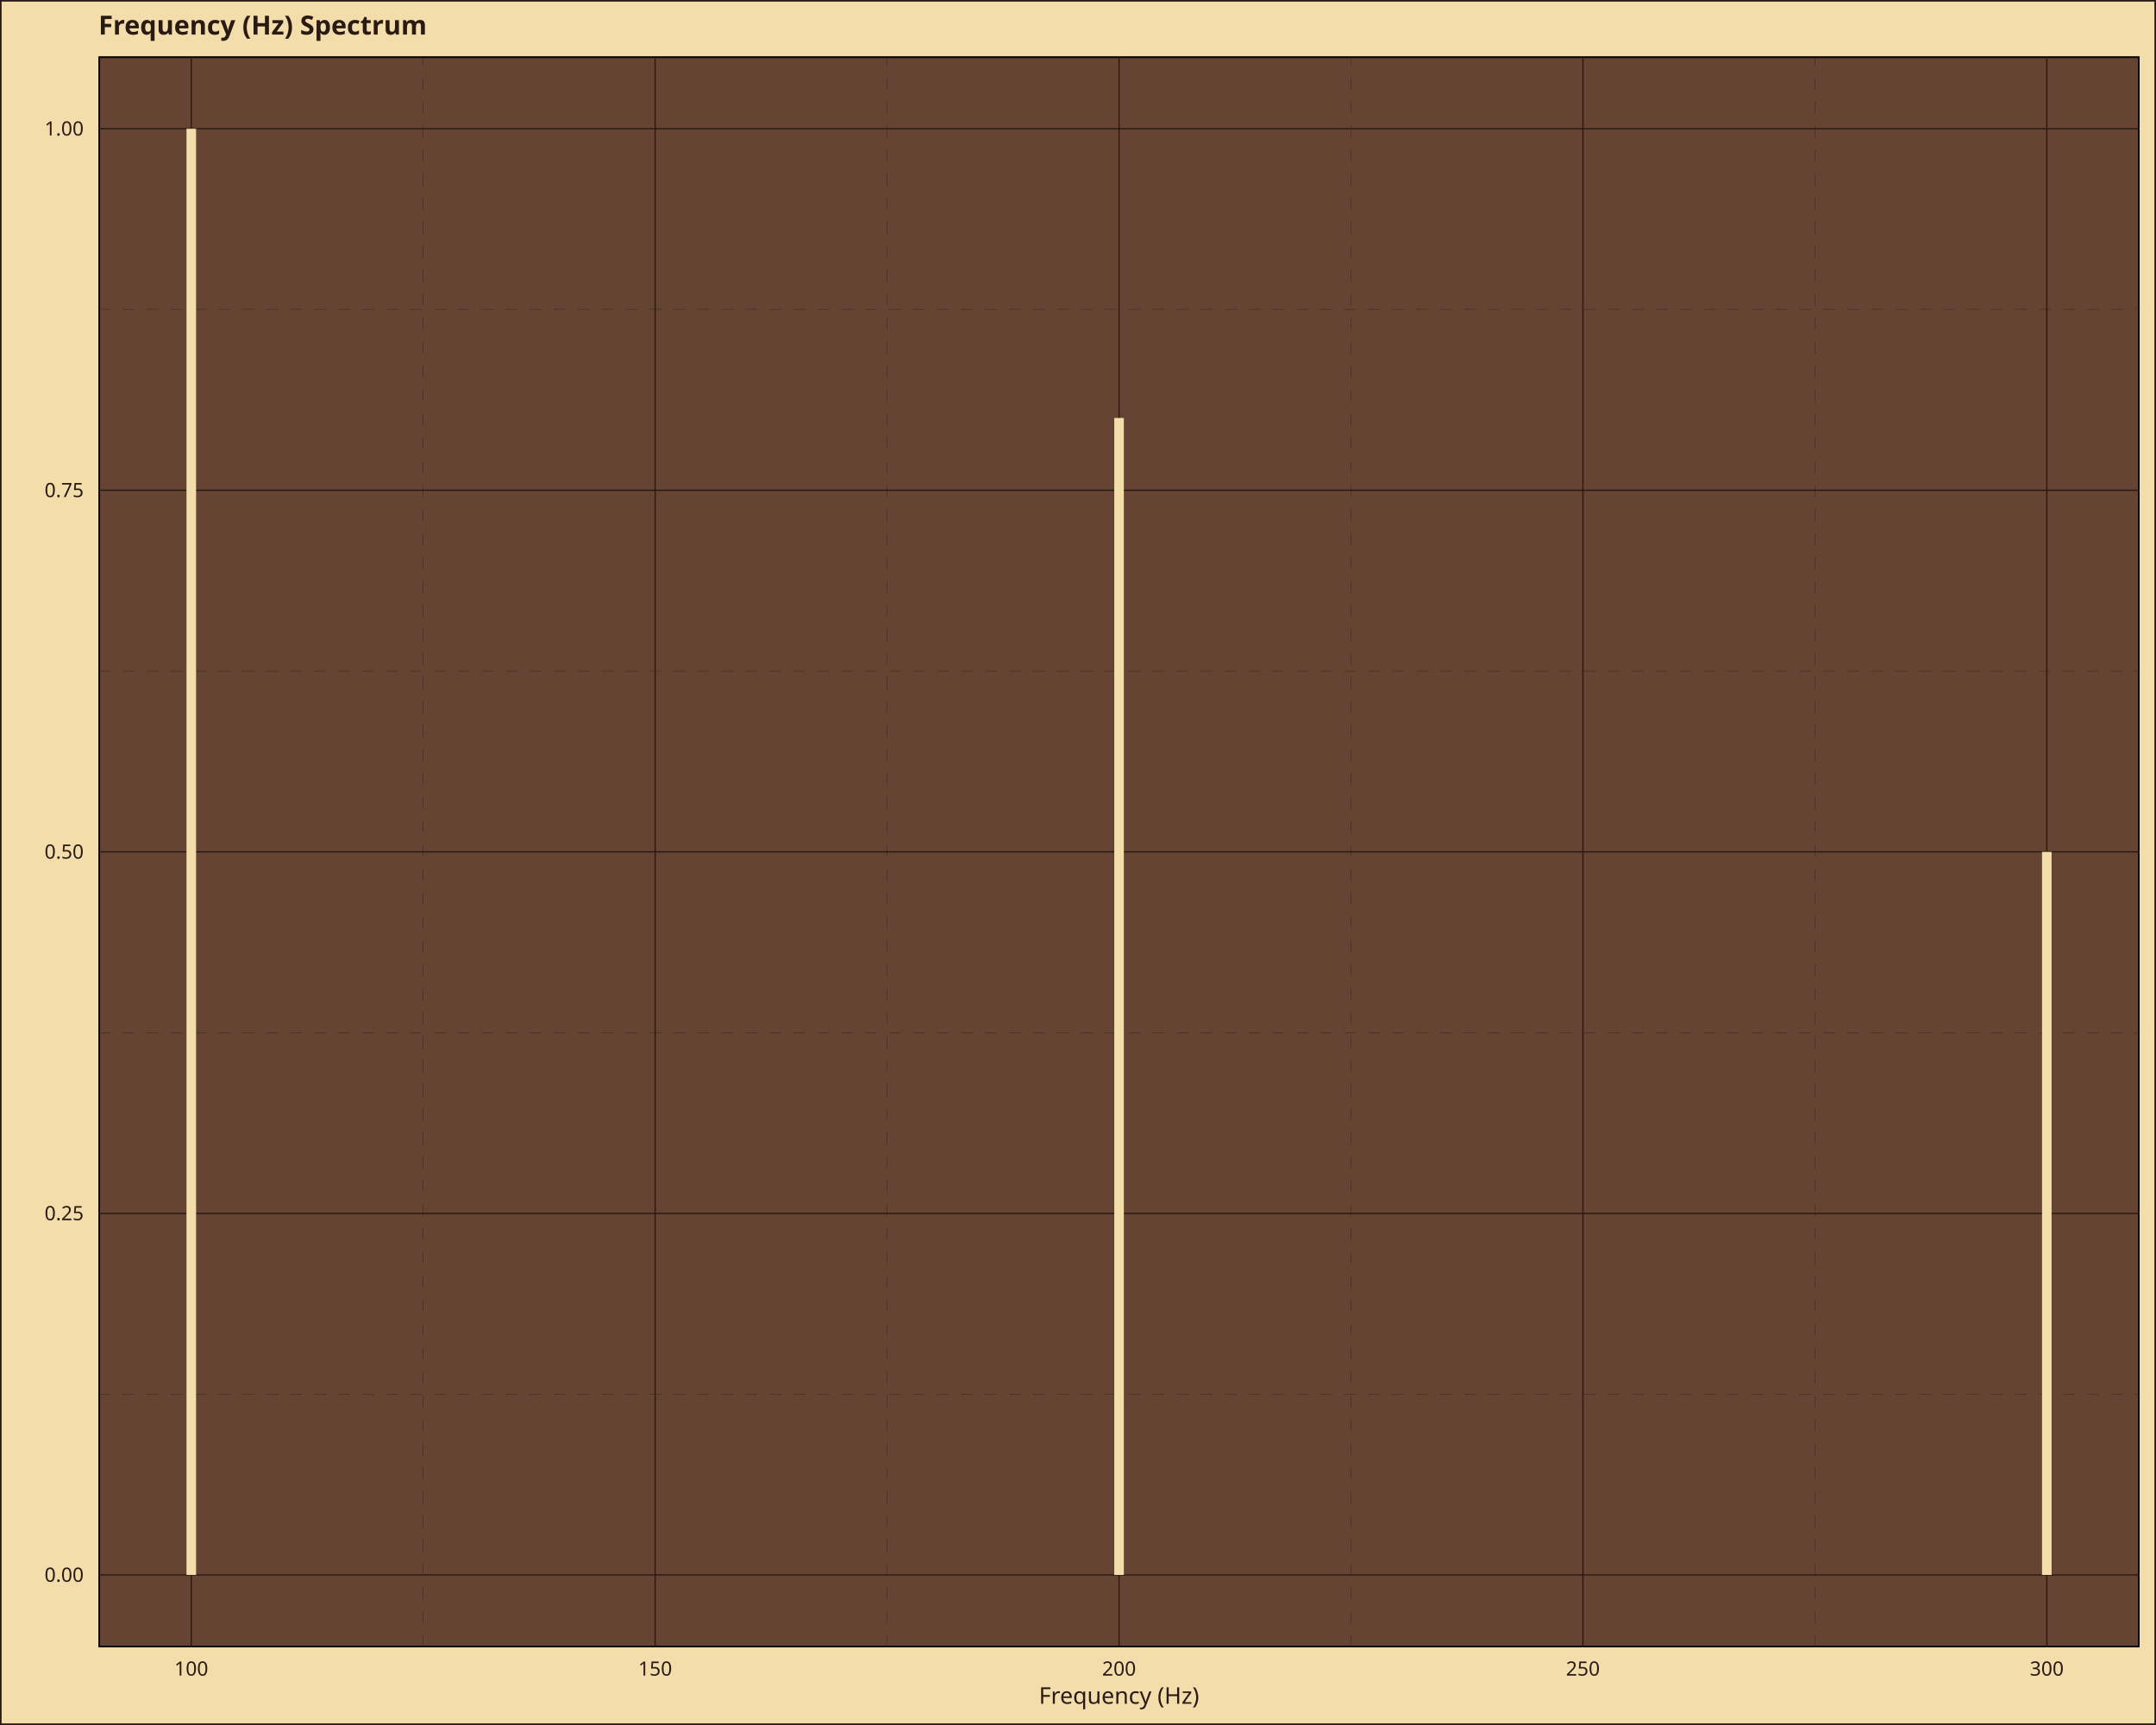
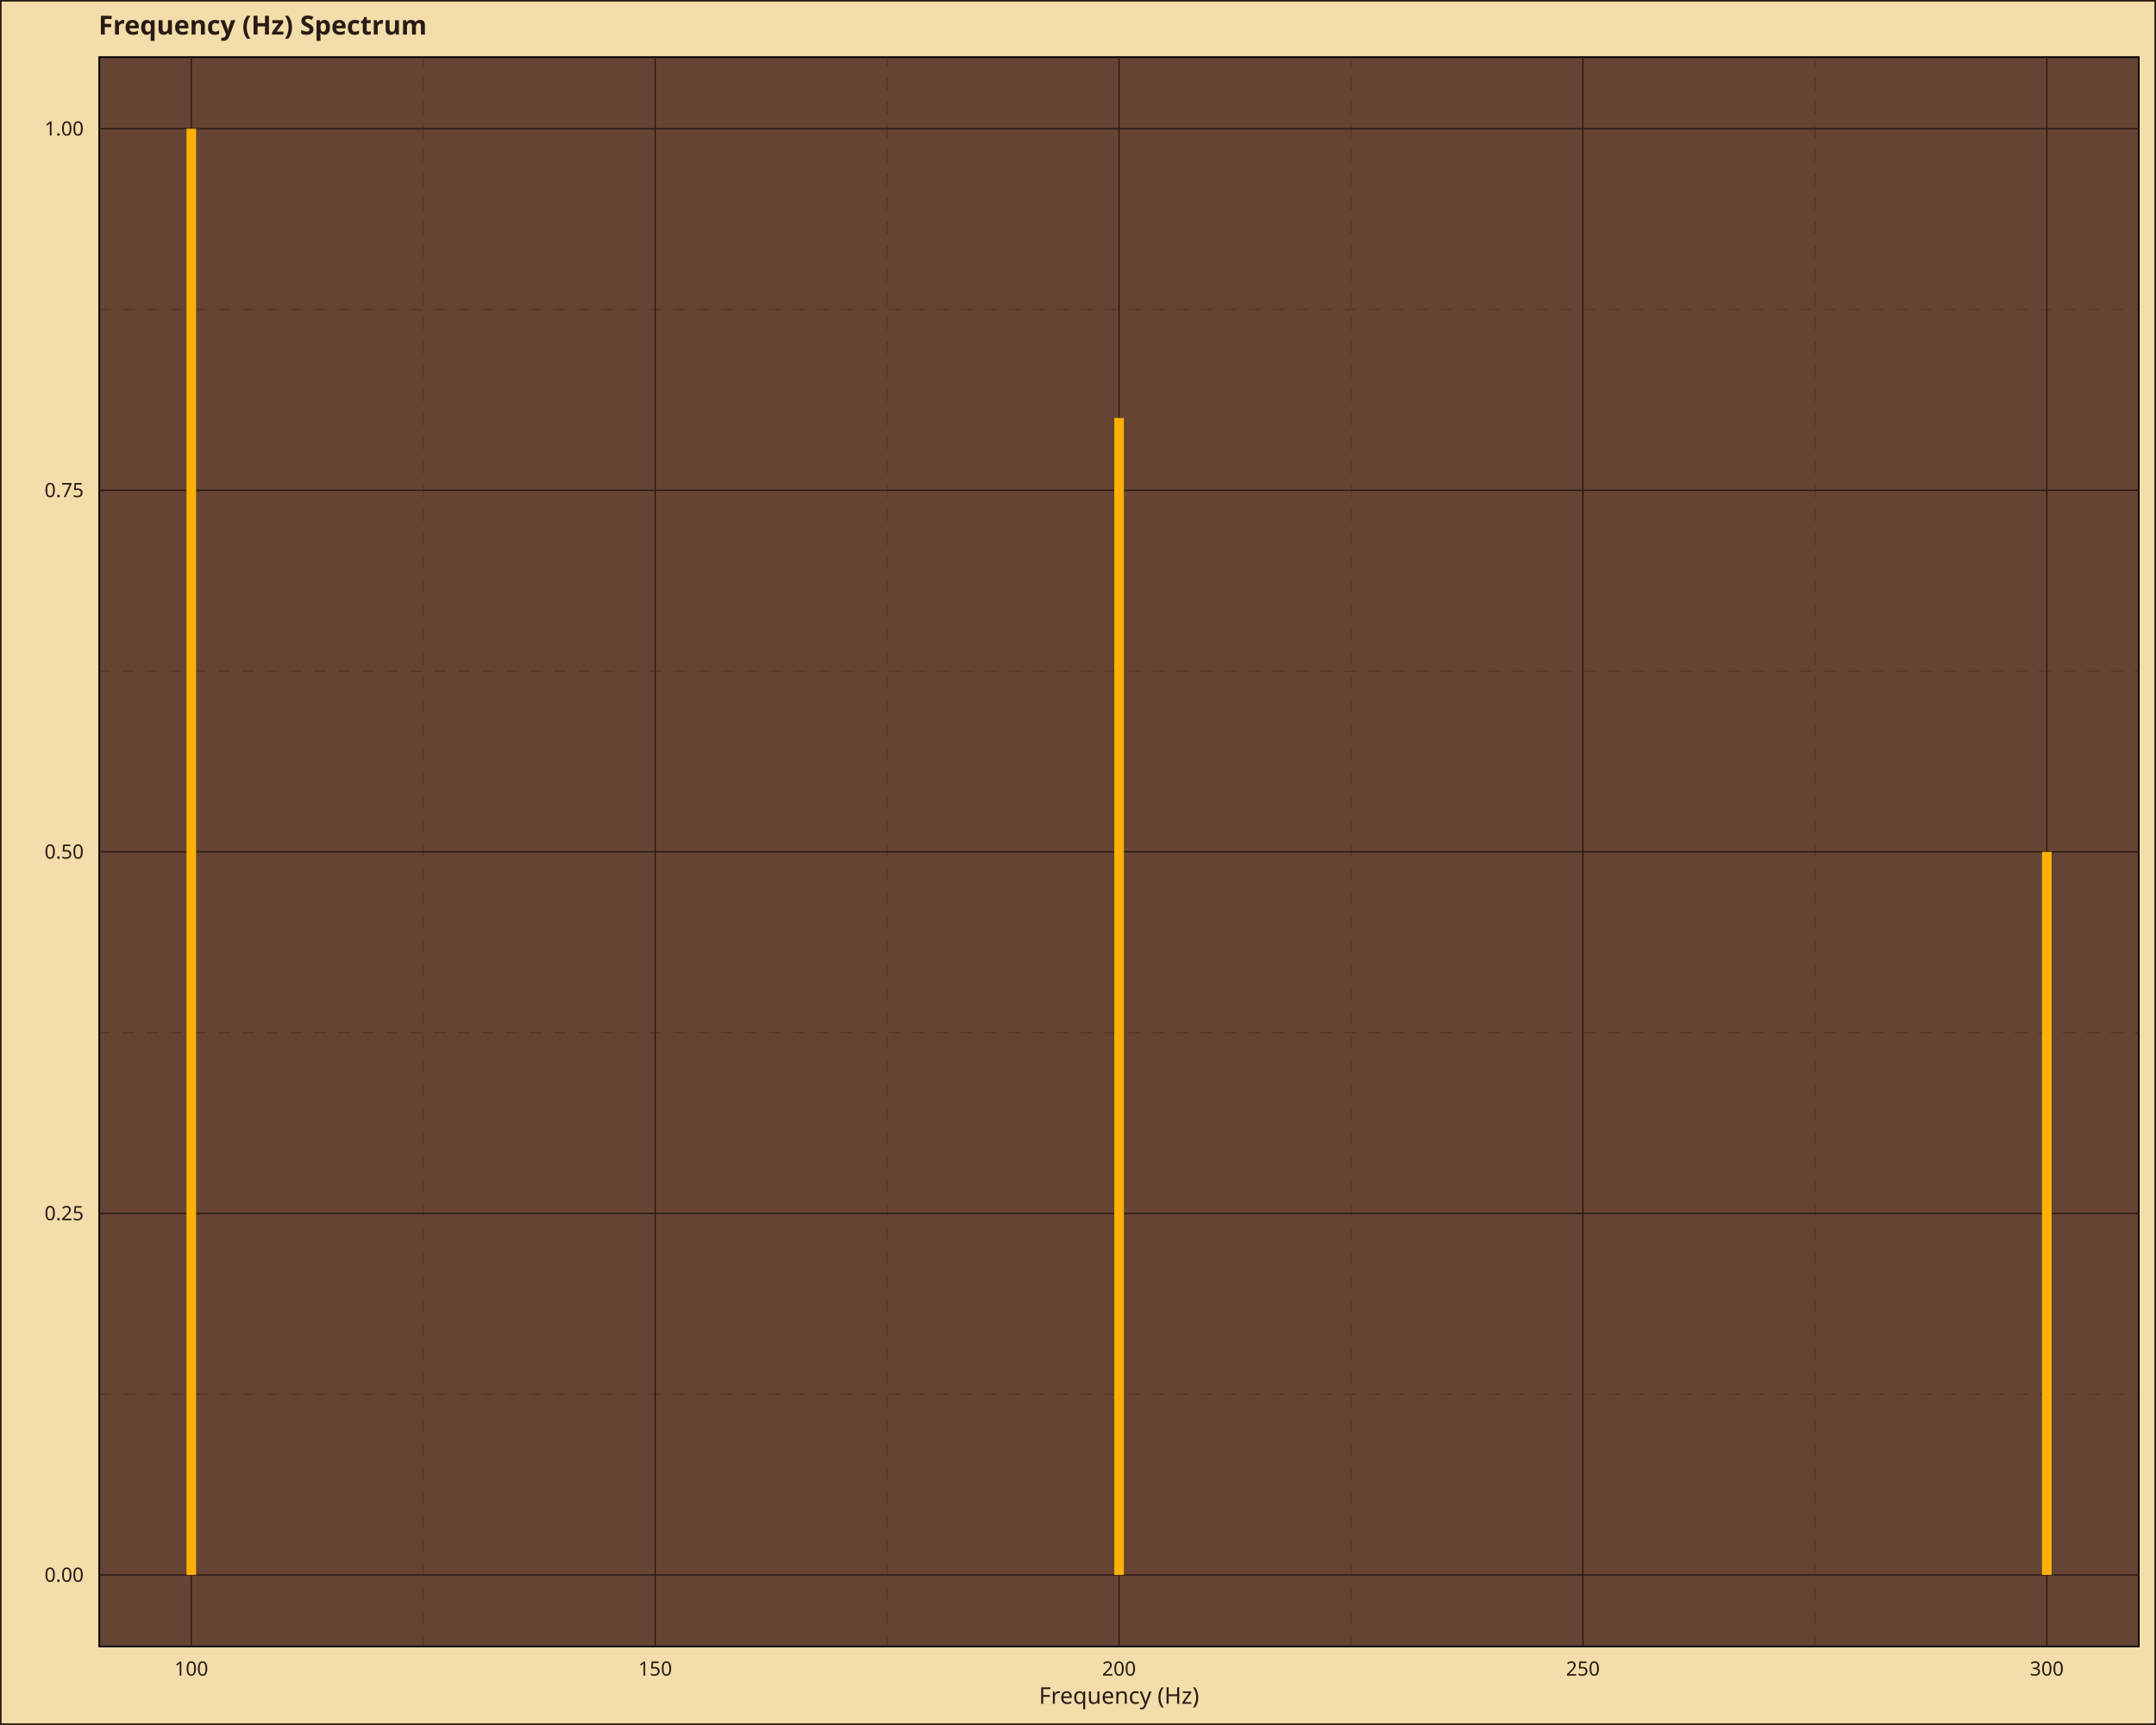
<svg xmlns="http://www.w3.org/2000/svg" class="svglite" data-engine-version="2.0" width="720.00pt" height="576.00pt" viewBox="0 0 720.00 576.00">
  <defs>
    <style type="text/css">
    .svglite line, .svglite polyline, .svglite polygon, .svglite path, .svglite rect, .svglite circle {
      fill: none;
      stroke: #000000;
      stroke-linecap: round;
      stroke-linejoin: round;
      stroke-miterlimit: 10.00;
    }
  </style>
  </defs>
  <rect width="100%" height="100%" style="stroke: none; fill: #FFFFFF;" />
  <defs>
    <clipPath id="cpMC4wMHw3MjAuMDB8MC4wMHw1NzYuMDA=">
      <rect x="0.00" y="0.00" width="720.00" height="576.00" />
    </clipPath>
  </defs>
  <g clip-path="url(#cpMC4wMHw3MjAuMDB8MC4wMHw1NzYuMDA=)">
    <rect x="0" y="0.00" width="720.00" height="576.00" style="stroke-width: 1.07; stroke: #291B14; fill: #F3DDAB;" />
  </g>
  <defs>
    <clipPath id="cpMzIuODl8NzE0LjUyfDE4Ljg0fDU1MC4wNA==">
      <rect x="32.89" y="18.84" width="681.63" height="531.20" />
    </clipPath>
  </defs>
  <g clip-path="url(#cpMzIuODl8NzE0LjUyfDE4Ljg0fDU1MC4wNA==)">
    <rect x="32.89" y="18.84" width="681.63" height="531.20" style="stroke-width: 1.07; fill: #664433;" />
    <polyline points="32.89,465.53 714.52,465.53 " style="stroke-width: 0.11; stroke: #291B14; stroke-dasharray: 4.00,4.00; stroke-linecap: butt;" />
    <polyline points="32.89,344.80 714.52,344.80 " style="stroke-width: 0.11; stroke: #291B14; stroke-dasharray: 4.00,4.00; stroke-linecap: butt;" />
    <polyline points="32.89,224.08 714.52,224.08 " style="stroke-width: 0.11; stroke: #291B14; stroke-dasharray: 4.00,4.00; stroke-linecap: butt;" />
    <polyline points="32.89,103.35 714.52,103.35 " style="stroke-width: 0.11; stroke: #291B14; stroke-dasharray: 4.00,4.00; stroke-linecap: butt;" />
    <polyline points="141.34,550.04 141.34,18.84 " style="stroke-width: 0.11; stroke: #291B14; stroke-dasharray: 4.00,4.00; stroke-linecap: butt;" />
    <polyline points="296.25,550.04 296.25,18.84 " style="stroke-width: 0.11; stroke: #291B14; stroke-dasharray: 4.00,4.00; stroke-linecap: butt;" />
    <polyline points="451.17,550.04 451.17,18.84 " style="stroke-width: 0.11; stroke: #291B14; stroke-dasharray: 4.00,4.00; stroke-linecap: butt;" />
    <polyline points="606.08,550.04 606.08,18.84 " style="stroke-width: 0.11; stroke: #291B14; stroke-dasharray: 4.00,4.00; stroke-linecap: butt;" />
    <polyline points="32.89,525.89 714.52,525.89 " style="stroke-width: 0.43; stroke: #291B14; stroke-linecap: butt;" />
    <polyline points="32.89,405.17 714.52,405.17 " style="stroke-width: 0.43; stroke: #291B14; stroke-linecap: butt;" />
    <polyline points="32.89,284.44 714.52,284.44 " style="stroke-width: 0.43; stroke: #291B14; stroke-linecap: butt;" />
    <polyline points="32.89,163.71 714.52,163.71 " style="stroke-width: 0.43; stroke: #291B14; stroke-linecap: butt;" />
    <polyline points="32.89,42.99 714.52,42.99 " style="stroke-width: 0.43; stroke: #291B14; stroke-linecap: butt;" />
    <polyline points="63.88,550.04 63.88,18.84 " style="stroke-width: 0.43; stroke: #291B14; stroke-linecap: butt;" />
    <polyline points="218.79,550.04 218.79,18.84 " style="stroke-width: 0.43; stroke: #291B14; stroke-linecap: butt;" />
    <polyline points="373.71,550.04 373.71,18.84 " style="stroke-width: 0.43; stroke: #291B14; stroke-linecap: butt;" />
    <polyline points="528.62,550.04 528.62,18.84 " style="stroke-width: 0.43; stroke: #291B14; stroke-linecap: butt;" />
    <polyline points="683.54,550.04 683.54,18.84 " style="stroke-width: 0.43; stroke: #291B14; stroke-linecap: butt;" />
-     <line x1="63.88" y1="42.99" x2="63.88" y2="525.89" style="stroke-width: 3.20; stroke: #F3DDAB; stroke-linecap: butt;" />
-     <line x1="373.71" y1="139.57" x2="373.71" y2="525.89" style="stroke-width: 3.20; stroke: #F3DDAB; stroke-linecap: butt;" />
-     <line x1="683.54" y1="284.44" x2="683.54" y2="525.89" style="stroke-width: 3.20; stroke: #F3DDAB; stroke-linecap: butt;" />
+     <line x1="63.88" y1="42.99" x2="63.88" y2="525.89" style="stroke-width: 3.20; stroke: #FFB000; stroke-linecap: butt;" />
+     <line x1="373.71" y1="139.57" x2="373.71" y2="525.89" style="stroke-width: 3.20; stroke: #FFB000; stroke-linecap: butt;" />
+     <line x1="683.54" y1="284.44" x2="683.54" y2="525.89" style="stroke-width: 3.20; stroke: #FFB000; stroke-linecap: butt;" />
  </g>
  <g clip-path="url(#cpMC4wMHw3MjAuMDB8MC4wMHw1NzYuMDA=)">
    <text x="27.96" y="528.17" text-anchor="end" style="font-size: 6.60px; fill: #291B14; font-family: sans;" textLength="12.85px" lengthAdjust="spacingAndGlyphs">0.00</text>
    <text x="27.96" y="407.44" text-anchor="end" style="font-size: 6.60px; fill: #291B14; font-family: sans;" textLength="12.85px" lengthAdjust="spacingAndGlyphs">0.25</text>
    <text x="27.96" y="286.71" text-anchor="end" style="font-size: 6.60px; fill: #291B14; font-family: sans;" textLength="12.85px" lengthAdjust="spacingAndGlyphs">0.50</text>
    <text x="27.96" y="165.99" text-anchor="end" style="font-size: 6.60px; fill: #291B14; font-family: sans;" textLength="12.85px" lengthAdjust="spacingAndGlyphs">0.75</text>
    <text x="27.96" y="45.26" text-anchor="end" style="font-size: 6.60px; fill: #291B14; font-family: sans;" textLength="12.85px" lengthAdjust="spacingAndGlyphs">1.00</text>
    <text x="63.88" y="559.51" text-anchor="middle" style="font-size: 6.60px; fill: #291B14; font-family: sans;" textLength="11.01px" lengthAdjust="spacingAndGlyphs">100</text>
    <text x="218.79" y="559.51" text-anchor="middle" style="font-size: 6.60px; fill: #291B14; font-family: sans;" textLength="11.01px" lengthAdjust="spacingAndGlyphs">150</text>
    <text x="373.71" y="559.51" text-anchor="middle" style="font-size: 6.60px; fill: #291B14; font-family: sans;" textLength="11.01px" lengthAdjust="spacingAndGlyphs">200</text>
    <text x="528.62" y="559.51" text-anchor="middle" style="font-size: 6.60px; fill: #291B14; font-family: sans;" textLength="11.01px" lengthAdjust="spacingAndGlyphs">250</text>
    <text x="683.54" y="559.51" text-anchor="middle" style="font-size: 6.60px; fill: #291B14; font-family: sans;" textLength="11.01px" lengthAdjust="spacingAndGlyphs">300</text>
    <text x="373.71" y="568.92" text-anchor="middle" style="font-size: 7.70px; fill: #291B14; font-family: sans;" textLength="53.07px" lengthAdjust="spacingAndGlyphs">Frequency (Hz)</text>
    <text x="32.89" y="11.54" style="font-size: 8.80px; font-weight: bold; fill: #291B14; font-family: sans;" textLength="100.76px" lengthAdjust="spacingAndGlyphs">Frequency (Hz) Spectrum</text>
  </g>
</svg>
